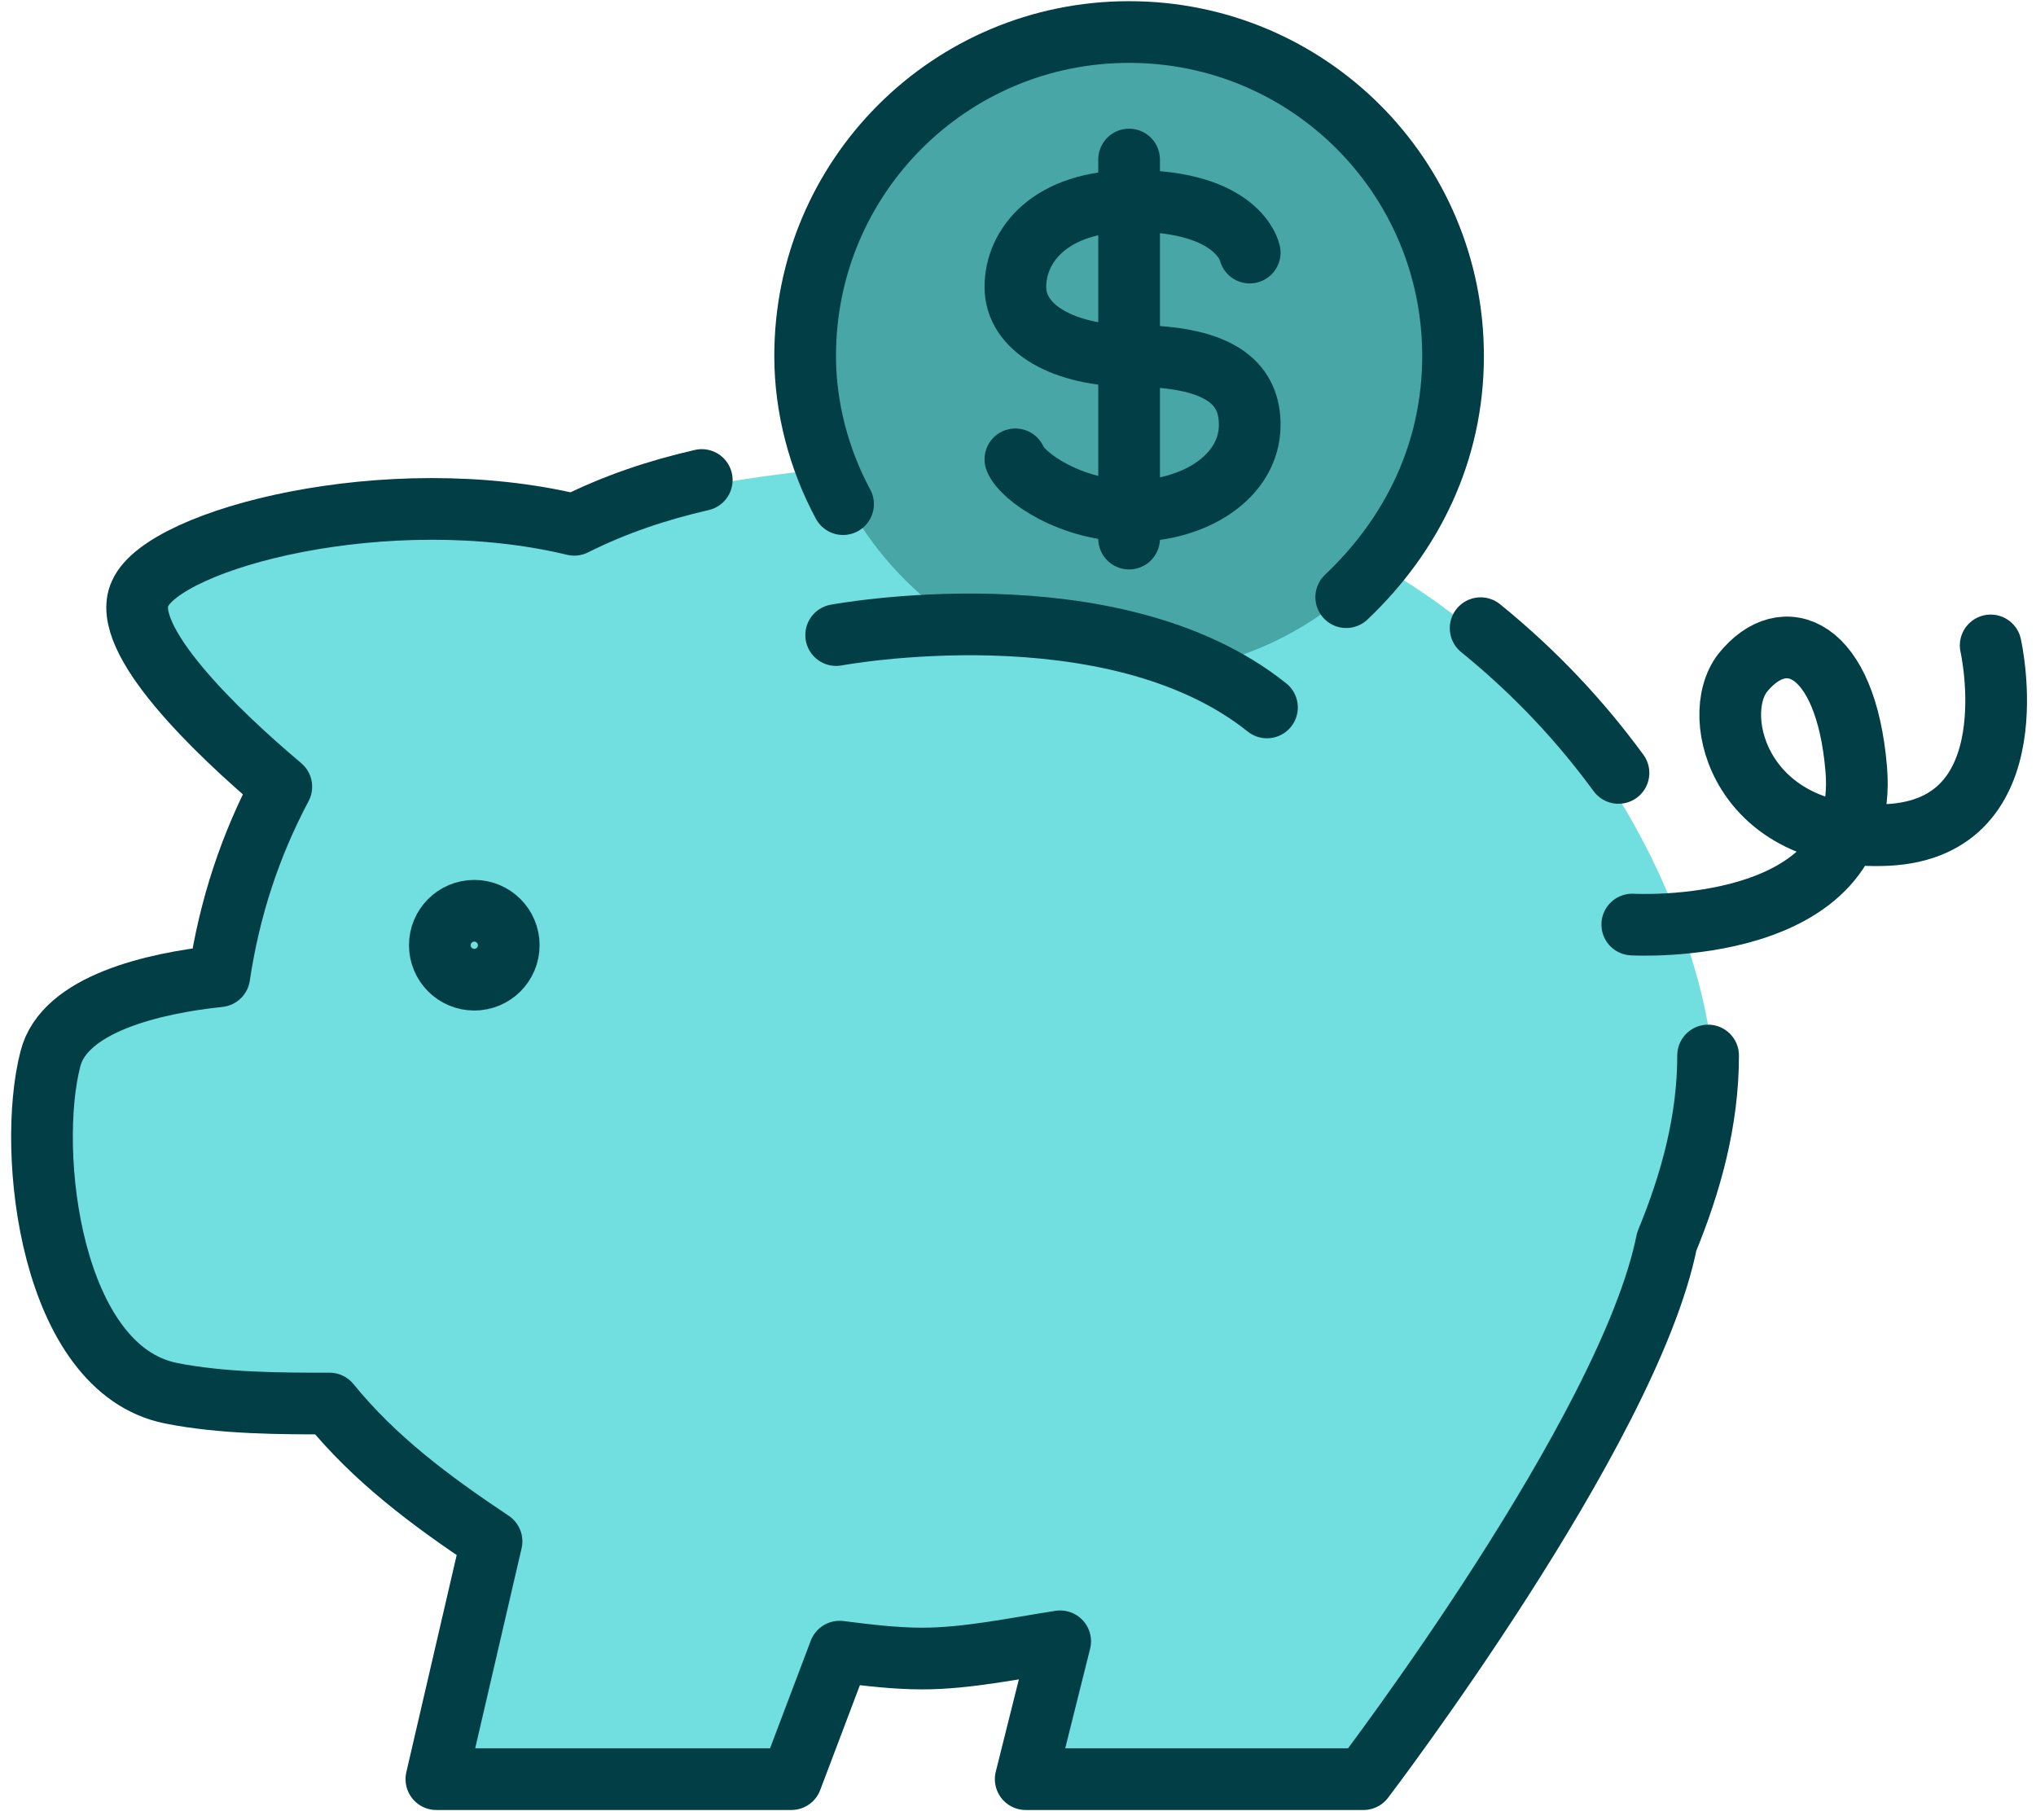
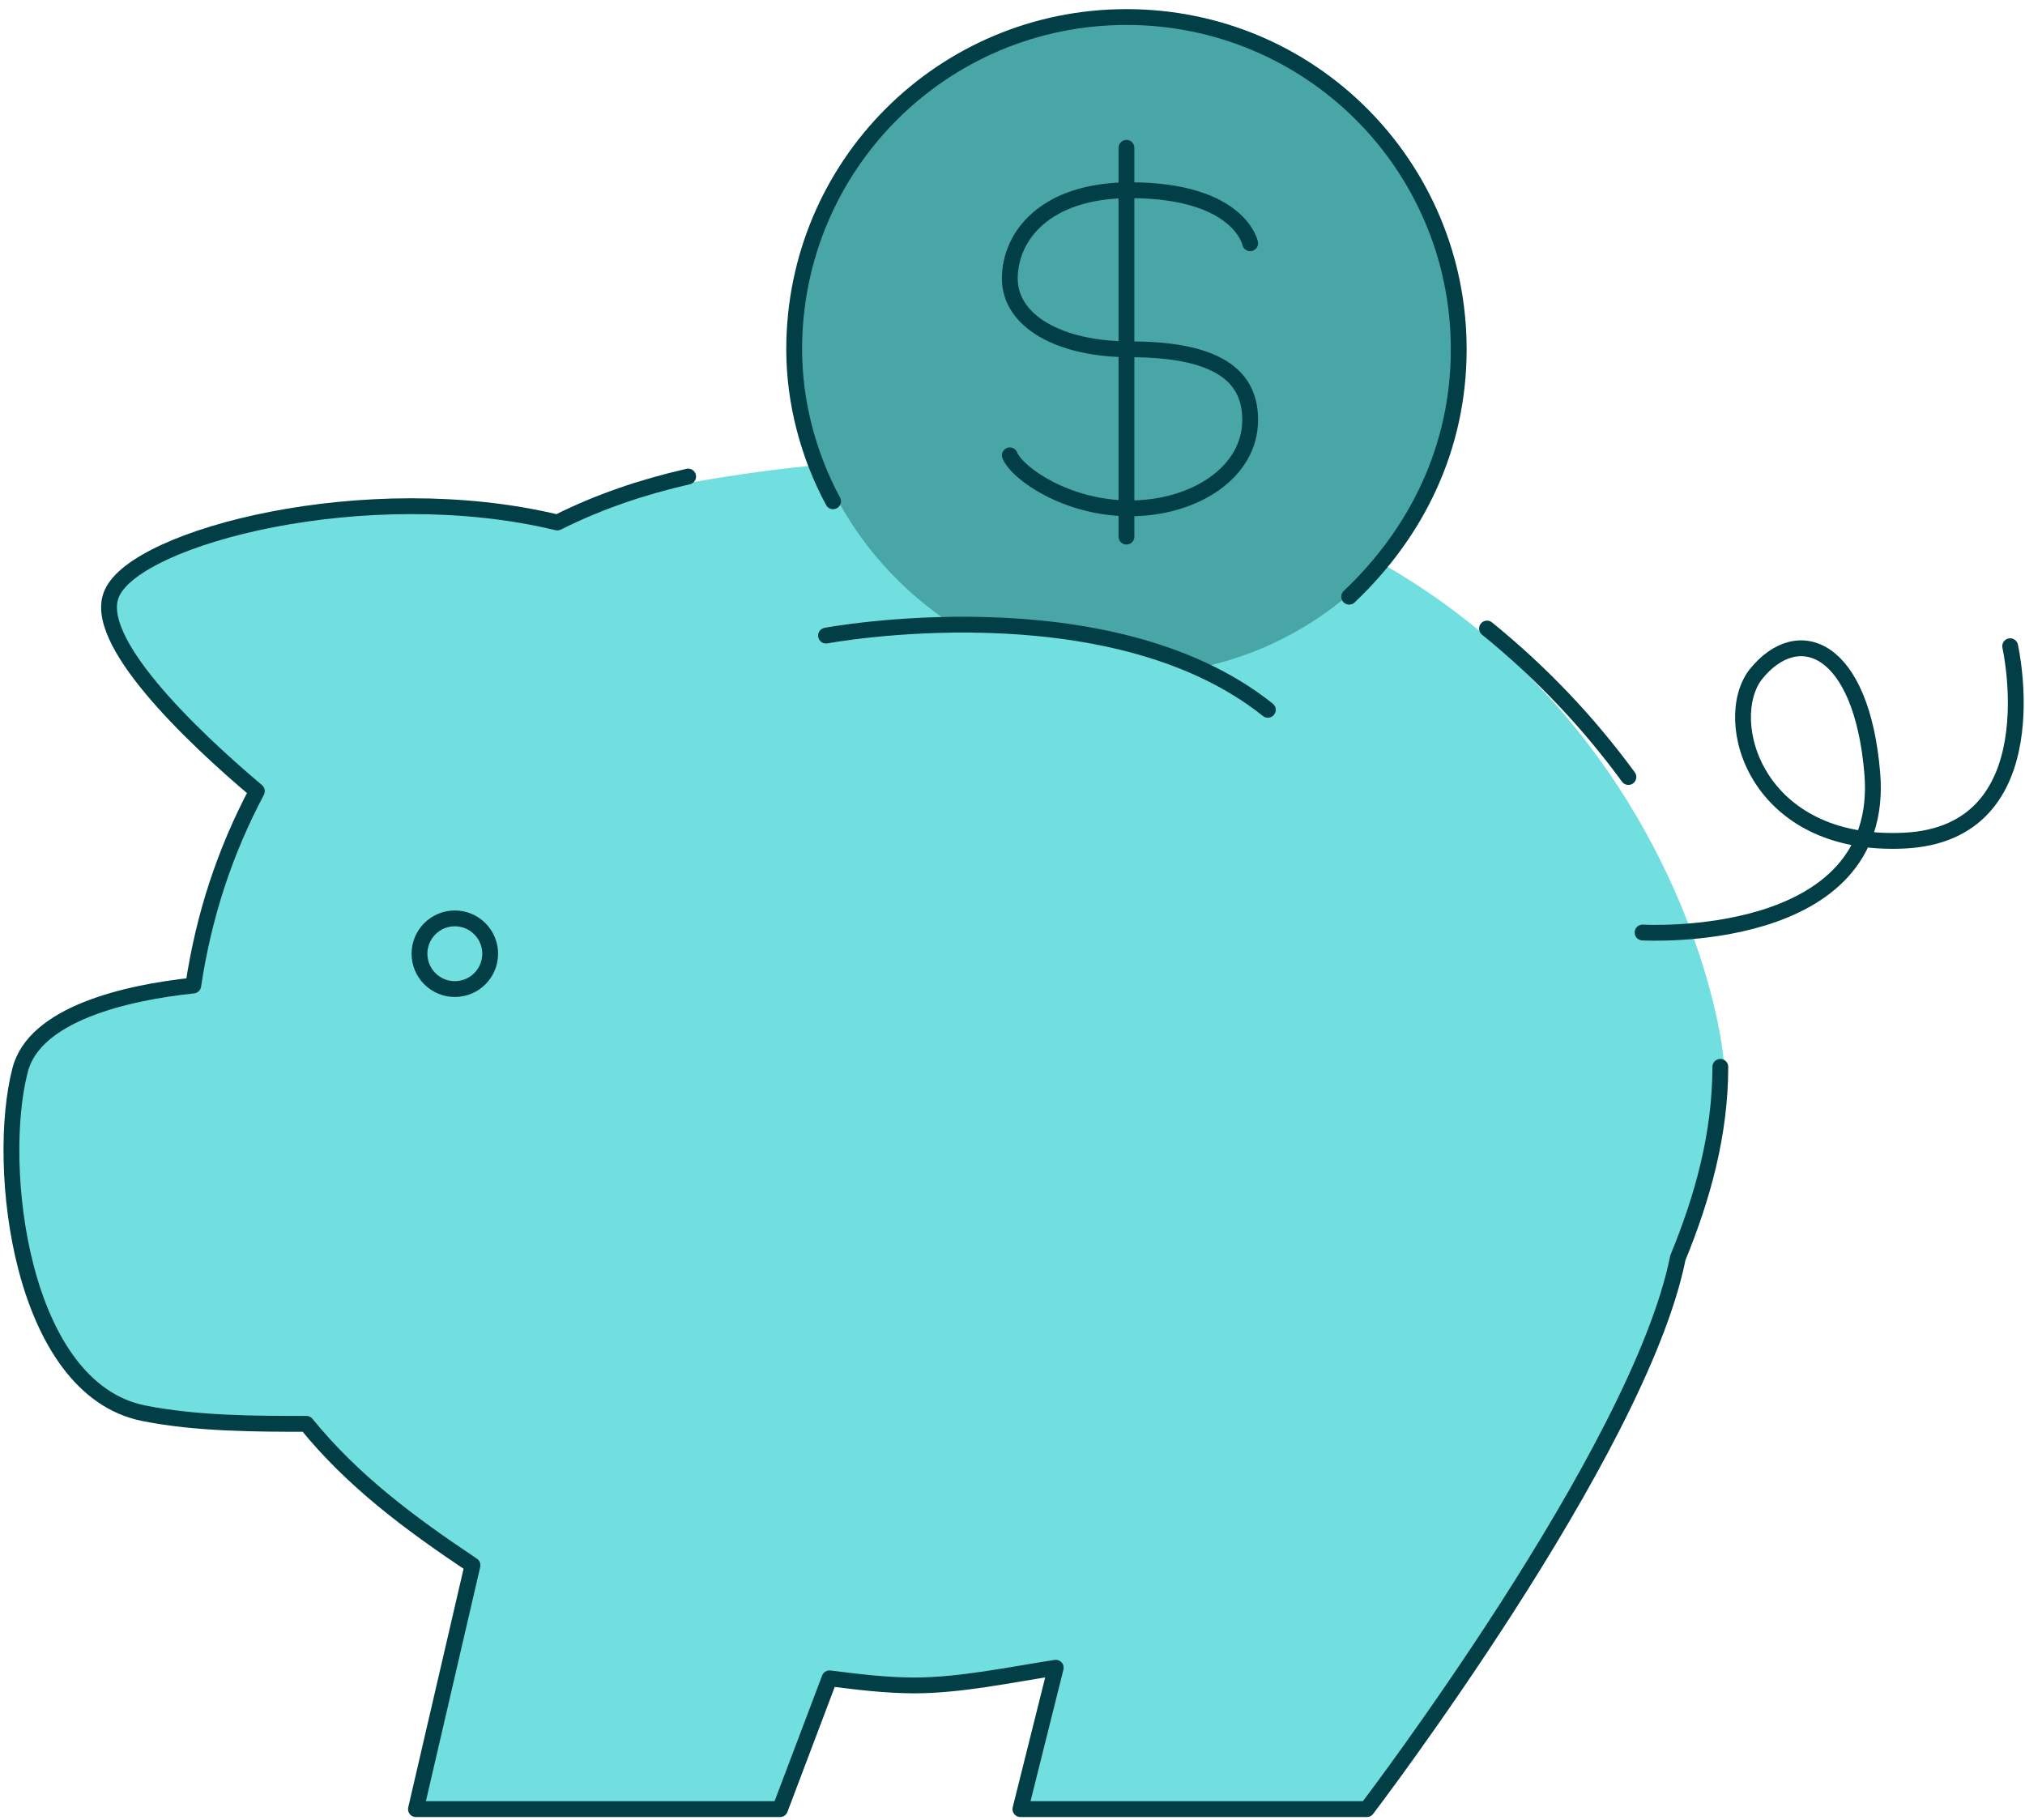
- <svg xmlns="http://www.w3.org/2000/svg" width="132" height="118" viewBox="0 0 132 118" fill="none">
-   <path d="M45.775 31.48C42.87 31.927 40.189 33.044 37.508 34.384C25.442 31.48 10.918 35.278 9.354 38.853C8.014 41.758 14.27 47.791 18.515 51.365C16.504 55.164 15.164 59.186 14.493 63.655C10.248 64.102 4.439 65.442 3.545 69.017C1.981 75.05 3.545 89.126 11.365 90.691C14.717 91.361 18.515 91.361 21.643 91.361C24.548 94.936 28.123 97.617 32.145 100.298L28.57 115.716H51.584L54.712 107.448C56.5 107.672 58.287 107.895 60.075 107.895C62.979 107.895 66.108 107.225 69.012 106.778L66.778 115.716H88.675C88.675 115.716 105.879 93.148 108.337 80.859C109.901 77.061 111.242 73.039 111.018 68.794C110.572 60.08 99.176 22.095 45.775 31.48Z" fill="#71DFDF" />
-   <path d="M73.427 1.63C61.808 1.63 52.423 11.014 52.423 22.633C52.423 30.23 56.445 36.71 62.255 40.508C66.947 40.508 72.756 40.955 77.895 43.189C87.503 41.178 94.653 32.688 94.653 22.633C94.43 11.014 85.045 1.63 73.427 1.63Z" fill="#49A6A6" />
-   <path d="M104.931 50.116C102.473 46.764 99.569 43.636 95.994 40.731" stroke="#013E46" stroke-width="4" stroke-miterlimit="10" stroke-linecap="round" stroke-linejoin="round" />
-   <path d="M54.658 32.688C53.094 29.783 52.2 26.431 52.2 23.08C52.2 11.461 61.584 2.077 73.203 2.077C84.822 2.077 94.206 11.461 94.206 23.08C94.206 29.336 91.525 34.699 87.28 38.72" stroke="#013E46" stroke-width="4" stroke-miterlimit="10" stroke-linecap="round" stroke-linejoin="round" />
-   <path d="M81.023 16.377C81.023 16.377 80.353 13.025 73.427 13.025C68.064 13.025 65.83 15.93 65.83 18.611C65.83 21.292 68.958 23.08 73.427 23.08C79.459 23.08 81.023 25.09 81.023 27.548C81.023 30.9 77.448 33.134 73.427 33.134C69.405 33.134 66.276 30.9 65.83 29.783" stroke="#013E46" stroke-width="4" stroke-miterlimit="10" stroke-linecap="round" stroke-linejoin="round" />
-   <path d="M73.203 10.344V34.922" stroke="#013E46" stroke-width="4" stroke-miterlimit="10" stroke-linecap="round" stroke-linejoin="round" />
-   <path d="M30.75 63.522C31.984 63.522 32.984 62.522 32.984 61.288C32.984 60.054 31.984 59.053 30.75 59.053C29.516 59.053 28.516 60.054 28.516 61.288C28.516 62.522 29.516 63.522 30.75 63.522Z" stroke="#013E46" stroke-width="4" stroke-miterlimit="10" stroke-linecap="round" stroke-linejoin="round" />
-   <path d="M45.497 31.123C42.592 31.794 39.911 32.688 37.23 34.028C25.164 31.123 10.641 34.922 9.077 38.497C7.736 41.402 13.992 47.434 18.238 51.01C16.227 54.808 14.886 58.83 14.216 63.298C9.97 63.745 4.161 65.086 3.267 68.661C1.703 74.694 3.267 88.77 11.088 90.335C14.439 91.005 18.238 91.005 21.366 91.005C24.27 94.58 27.845 97.261 31.867 99.942L28.292 115.359H51.306L54.434 107.092C56.222 107.316 58.009 107.539 59.797 107.539C62.702 107.539 65.83 106.869 68.734 106.422L66.5 115.359H88.397C88.397 115.359 105.602 92.792 108.059 80.503C109.623 76.705 110.741 72.683 110.741 68.438" stroke="#013E46" stroke-width="4" stroke-miterlimit="10" stroke-linecap="round" stroke-linejoin="round" />
-   <path d="M105.825 59.947C105.825 59.947 121.242 60.841 120.348 49.892C119.678 41.849 115.656 40.285 112.975 43.636C110.741 46.541 112.975 54.585 122.359 54.138C131.744 53.691 129.062 41.849 129.062 41.849" stroke="#013E46" stroke-width="4" stroke-miterlimit="10" stroke-linecap="round" stroke-linejoin="round" />
-   <path d="M54.211 41.178C54.211 41.178 72.086 37.827 82.141 45.87" stroke="#013E46" stroke-width="4" stroke-miterlimit="10" stroke-linecap="round" stroke-linejoin="round" />
+ <svg xmlns="http://www.w3.org/2000/svg" width="128" height="115" viewBox="0 0 128 115" fill="none">
+   <path d="M43.775 30.48C40.87 30.927 38.189 32.044 35.508 33.384C23.442 30.48 8.918 34.278 7.354 37.853C6.014 40.758 12.27 46.791 16.515 50.365C14.504 54.164 13.164 58.186 12.493 62.655C8.248 63.102 2.439 64.442 1.545 68.017C-0.019 74.05 1.545 88.126 9.365 89.691C12.717 90.361 16.515 90.361 19.643 90.361C22.548 93.936 26.123 96.617 30.145 99.298L26.57 114.716H49.584L52.712 106.448C54.5 106.672 56.287 106.895 58.075 106.895C60.979 106.895 64.108 106.225 67.012 105.778L64.778 114.716H86.675C86.675 114.716 103.879 92.148 106.337 79.859C107.901 76.061 109.242 72.039 109.018 67.794C108.572 59.08 97.176 21.095 43.775 30.48Z" fill="#71DFDF" />
+   <path d="M71.427 0.63C59.808 0.63 50.423 10.014 50.423 21.633C50.423 29.23 54.445 35.71 60.255 39.508C64.947 39.508 70.756 39.955 75.895 42.189C85.503 40.178 92.653 31.688 92.653 21.633C92.43 10.014 83.045 0.63 71.427 0.63Z" fill="#49A6A6" />
+   <path d="M102.931 49.116C100.473 45.764 97.569 42.636 93.994 39.731" stroke="#013E46" stroke-miterlimit="10" stroke-linecap="round" stroke-linejoin="round" />
+   <path d="M52.658 31.688C51.094 28.783 50.2 25.431 50.2 22.08C50.2 10.461 59.584 1.077 71.203 1.077C82.822 1.077 92.206 10.461 92.206 22.08C92.206 28.336 89.525 33.699 85.28 37.72" stroke="#013E46" stroke-miterlimit="10" stroke-linecap="round" stroke-linejoin="round" />
+   <path d="M79.023 15.377C79.023 15.377 78.353 12.025 71.427 12.025C66.064 12.025 63.83 14.93 63.83 17.611C63.83 20.292 66.958 22.08 71.427 22.08C77.459 22.08 79.023 24.09 79.023 26.548C79.023 29.9 75.448 32.134 71.427 32.134C67.405 32.134 64.276 29.9 63.83 28.783" stroke="#013E46" stroke-miterlimit="10" stroke-linecap="round" stroke-linejoin="round" />
+   <path d="M71.203 9.344V33.922" stroke="#013E46" stroke-miterlimit="10" stroke-linecap="round" stroke-linejoin="round" />
+   <path d="M28.75 62.522C29.984 62.522 30.984 61.522 30.984 60.288C30.984 59.054 29.984 58.053 28.75 58.053C27.516 58.053 26.516 59.054 26.516 60.288C26.516 61.522 27.516 62.522 28.75 62.522Z" stroke="#013E46" stroke-miterlimit="10" stroke-linecap="round" stroke-linejoin="round" />
+   <path d="M43.497 30.123C40.592 30.794 37.911 31.688 35.23 33.028C23.164 30.123 8.641 33.922 7.077 37.497C5.736 40.402 11.992 46.434 16.238 50.01C14.227 53.808 12.886 57.83 12.216 62.298C7.97 62.745 2.161 64.086 1.267 67.661C-0.297 73.694 1.267 87.77 9.088 89.335C12.439 90.005 16.238 90.005 19.366 90.005C22.27 93.58 25.845 96.261 29.867 98.942L26.292 114.359H49.306L52.434 106.092C54.222 106.316 56.009 106.539 57.797 106.539C60.702 106.539 63.83 105.869 66.734 105.422L64.5 114.359H86.397C86.397 114.359 103.602 91.792 106.059 79.503C107.623 75.705 108.741 71.683 108.741 67.438" stroke="#013E46" stroke-miterlimit="10" stroke-linecap="round" stroke-linejoin="round" />
+   <path d="M103.825 58.947C103.825 58.947 119.242 59.841 118.348 48.892C117.678 40.849 113.656 39.285 110.975 42.636C108.741 45.541 110.975 53.585 120.359 53.138C129.744 52.691 127.062 40.849 127.062 40.849" stroke="#013E46" stroke-miterlimit="10" stroke-linecap="round" stroke-linejoin="round" />
+   <path d="M52.211 40.178C52.211 40.178 70.086 36.827 80.141 44.87" stroke="#013E46" stroke-miterlimit="10" stroke-linecap="round" stroke-linejoin="round" />
</svg>
